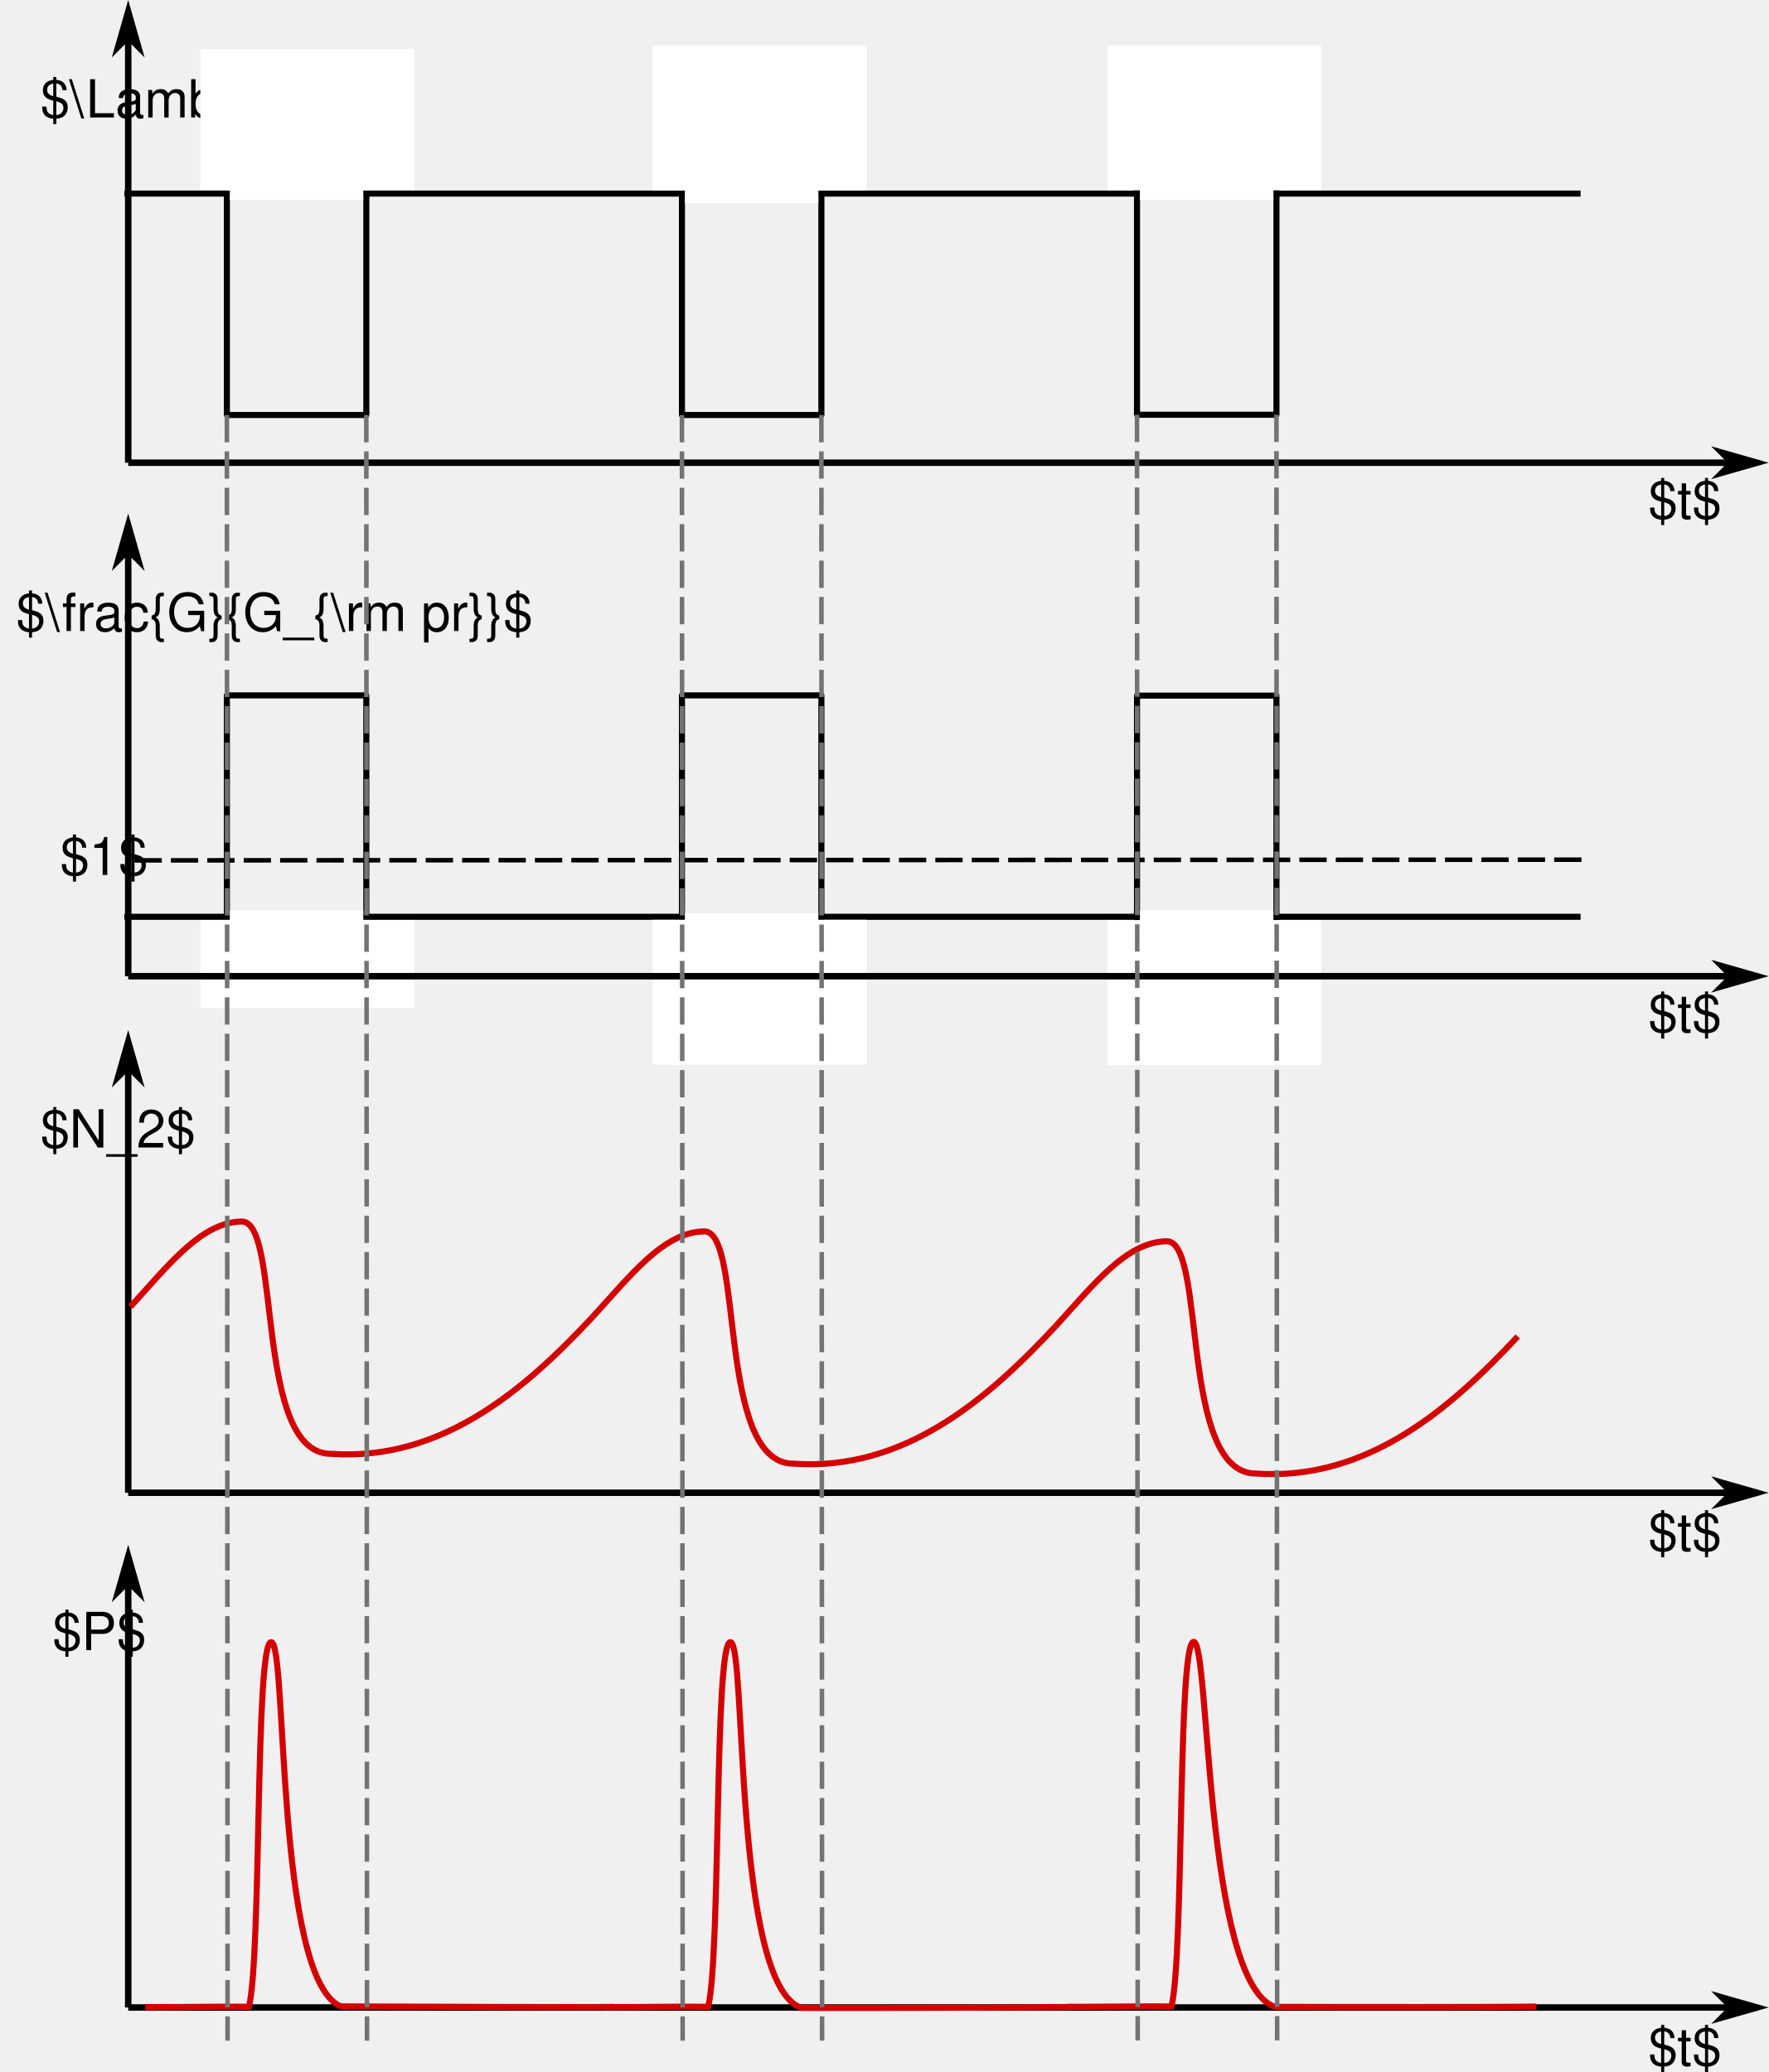
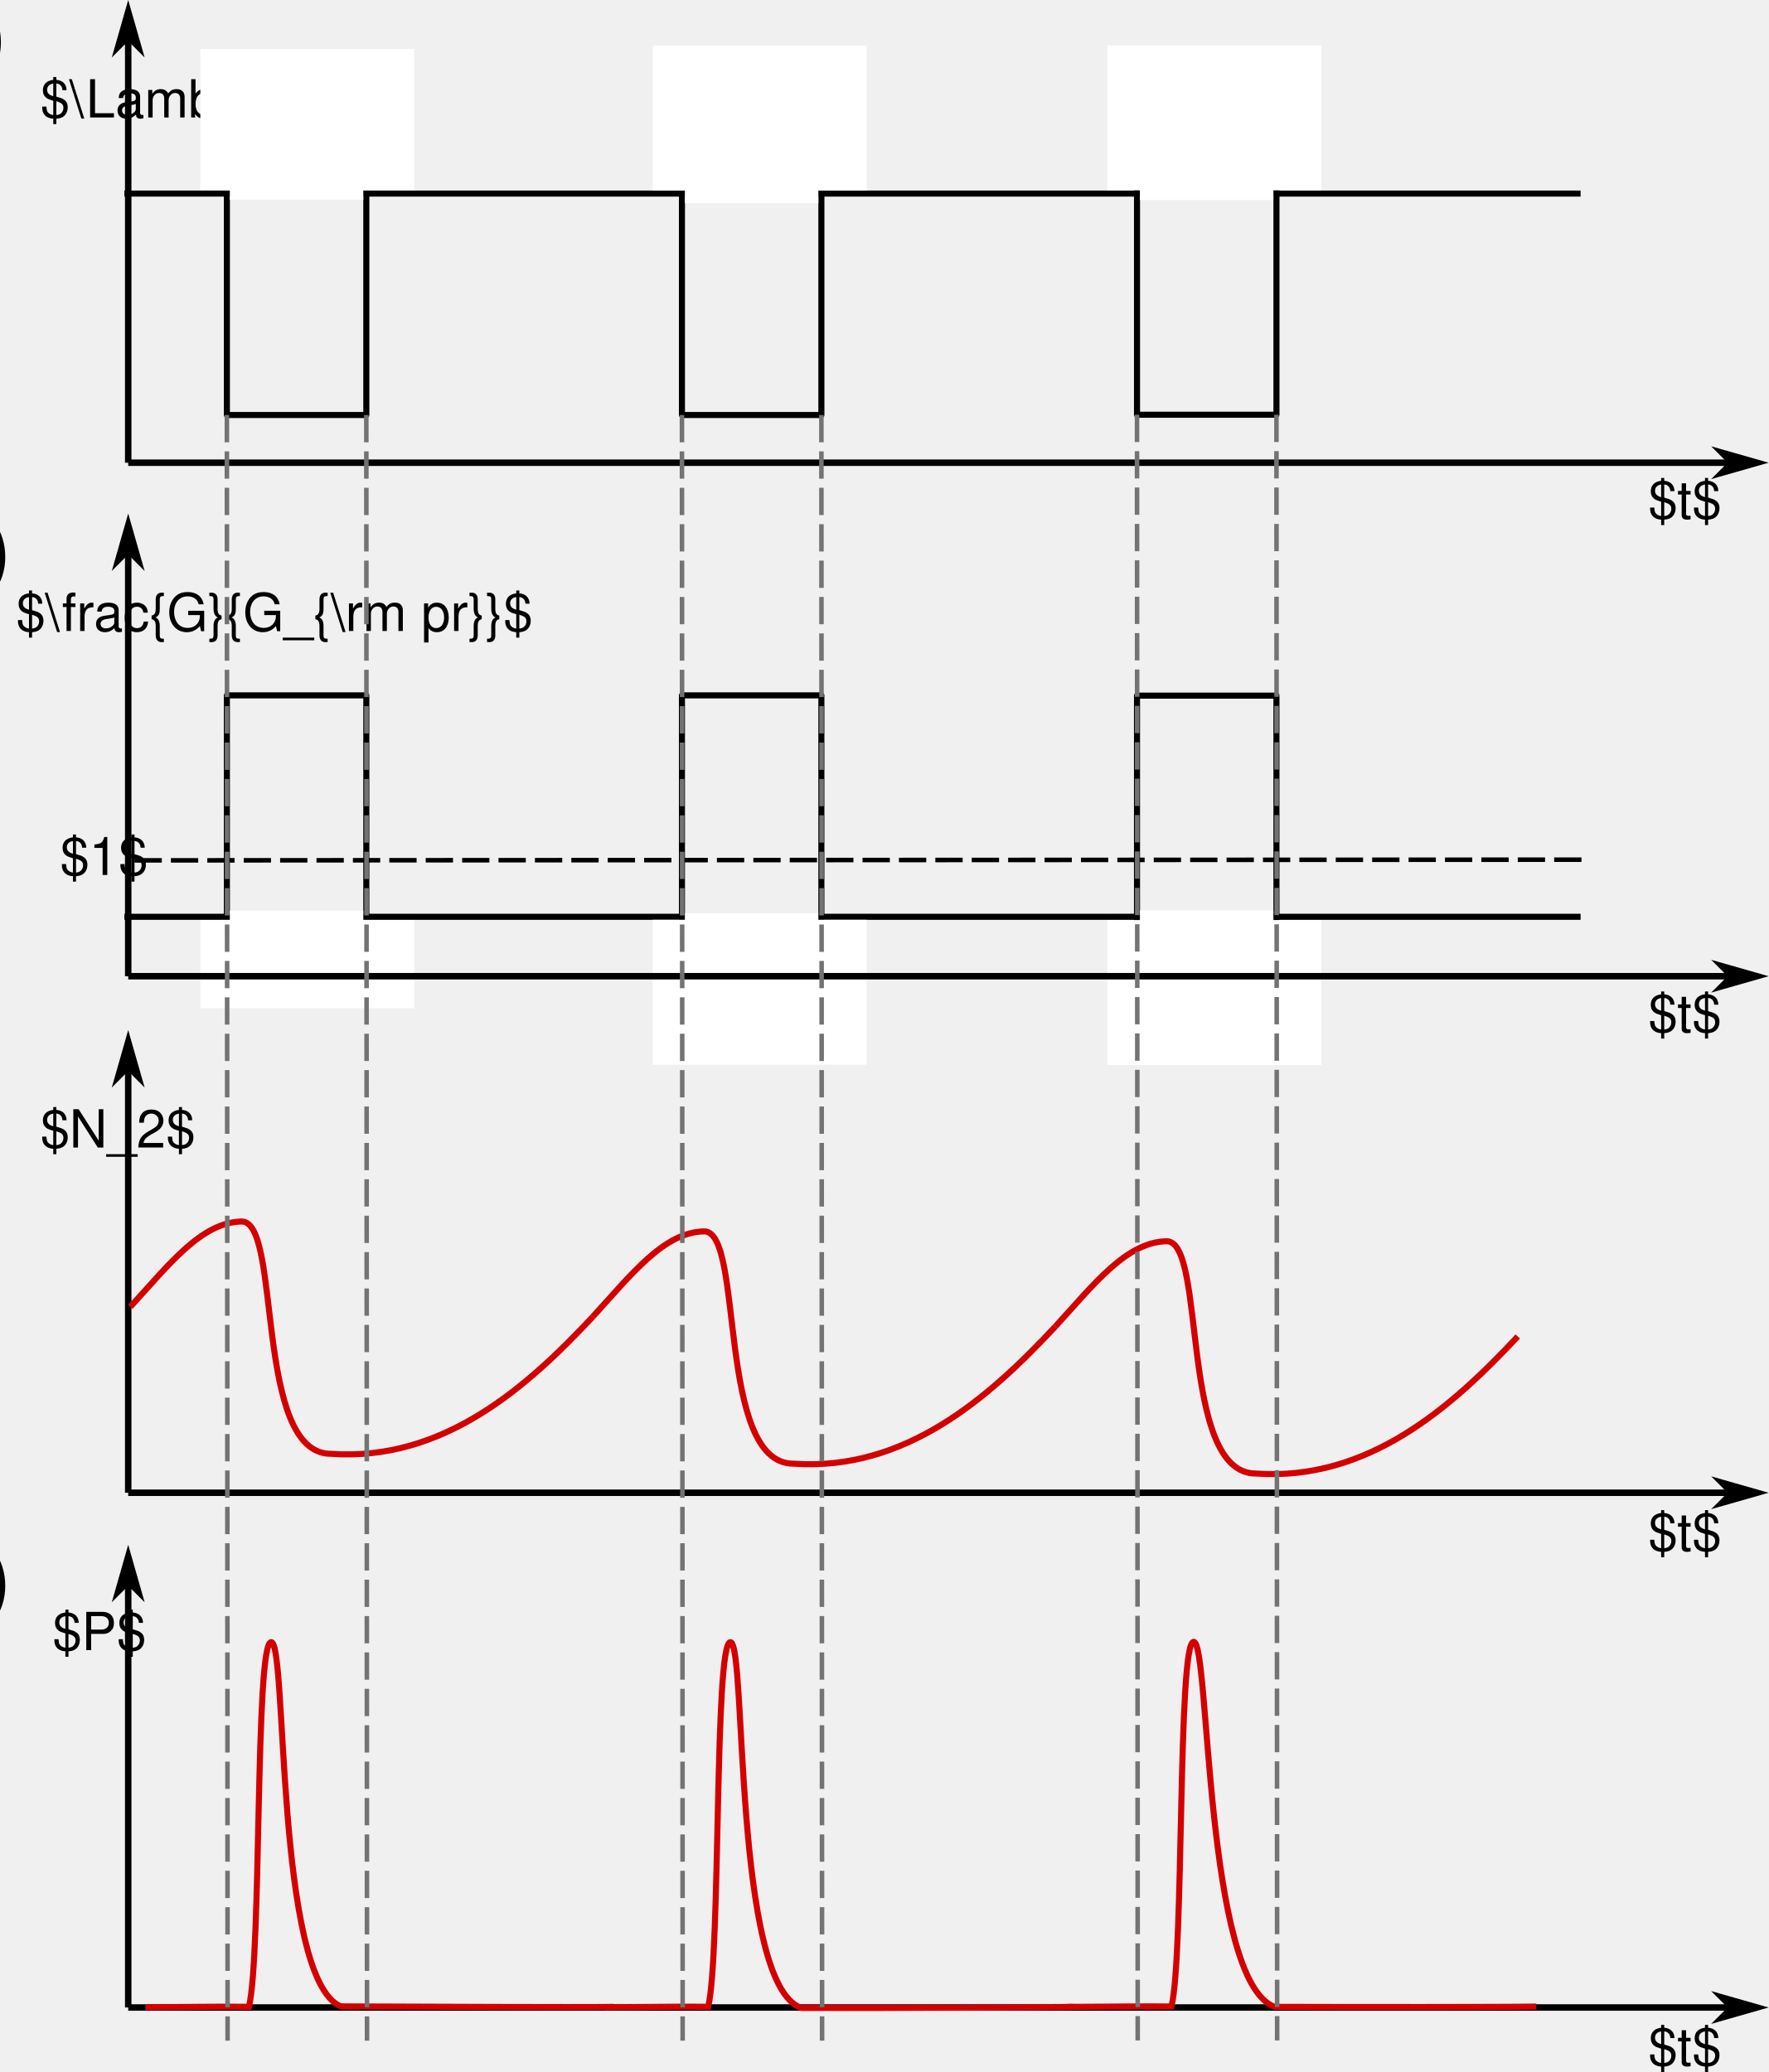
<svg xmlns="http://www.w3.org/2000/svg" width="154.249mm" height="180.74mm" viewBox="0 0 546.552 640.418" id="svg2" version="1.1">
  <defs id="defs4">
    <marker orient="auto" refY="0" refX="0" id="marker5248" style="overflow:visible">
      <path id="path5250" d="M 0,0 5,-5 -12.5,0 5,5 Z" style="fill:#000000;fill-opacity:1;fill-rule:evenodd;stroke:#000000;stroke-width:1pt;stroke-opacity:1" transform="matrix(-0.4,0,0,-0.4,-4,0)" />
    </marker>
    <marker orient="auto" refY="0" refX="0" id="Arrow1Mend" style="overflow:visible">
      <path id="path4255" d="M 0,0 5,-5 -12.5,0 5,5 Z" style="fill:#d99238;fill-opacity:1;fill-rule:evenodd;stroke:#d99238;stroke-width:1pt;stroke-opacity:1" transform="matrix(-0.4,0,0,-0.4,-4,0)" />
    </marker>
    <marker orient="auto" refY="0" refX="0" id="Arrow1Send" style="overflow:visible">
      <path id="path4178" d="M 0,0 5,-5 -12.5,0 5,5 Z" style="fill:#d40000;fill-opacity:1;fill-rule:evenodd;stroke:#d40000;stroke-width:1pt;stroke-opacity:1" transform="matrix(-0.2,0,0,-0.2,-1.2,0)" />
    </marker>
    <marker orient="auto" refY="0" refX="0" id="Arrow1Mend-5" style="overflow:visible">
      <path id="path4255-6" d="M 0,0 5,-5 -12.5,0 5,5 Z" style="fill:#d99238;fill-opacity:1;fill-rule:evenodd;stroke:#d99238;stroke-width:1pt;stroke-opacity:1" transform="matrix(-0.4,0,0,-0.4,-4,0)" />
    </marker>
    <marker orient="auto" refY="0" refX="0" id="Arrow1Mend-9" style="overflow:visible">
      <path id="path4255-1" d="M 0,0 5,-5 -12.5,0 5,5 Z" style="fill:#d99238;fill-opacity:1;fill-rule:evenodd;stroke:#d99238;stroke-width:1pt;stroke-opacity:1" transform="matrix(-0.4,0,0,-0.4,-4,0)" />
    </marker>
    <marker orient="auto" refY="0" refX="0" id="Arrow1Mend-5-2" style="overflow:visible">
      <path id="path4255-6-7" d="M 0,0 5,-5 -12.5,0 5,5 Z" style="fill:#d99238;fill-opacity:1;fill-rule:evenodd;stroke:#d99238;stroke-width:1pt;stroke-opacity:1" transform="matrix(-0.4,0,0,-0.4,-4,0)" />
    </marker>
    <marker orient="auto" refY="0" refX="0" id="Arrow1Mend-9-3" style="overflow:visible">
      <path id="path4255-1-6" d="M 0,0 5,-5 -12.5,0 5,5 Z" style="fill:#d99238;fill-opacity:1;fill-rule:evenodd;stroke:#d99238;stroke-width:1pt;stroke-opacity:1" transform="matrix(-0.4,0,0,-0.4,-4,0)" />
    </marker>
    <marker orient="auto" refY="0" refX="0" id="Arrow1Mend-5-2-0" style="overflow:visible">
      <path id="path4255-6-7-6" d="M 0,0 5,-5 -12.5,0 5,5 Z" style="fill:#d99238;fill-opacity:1;fill-rule:evenodd;stroke:#d99238;stroke-width:1pt;stroke-opacity:1" transform="matrix(-0.4,0,0,-0.4,-4,0)" />
    </marker>
    <marker orient="auto" refY="0" refX="0" id="Arrow1Mend-1" style="overflow:visible">
      <path id="path4255-8" d="M 0,0 5,-5 -12.5,0 5,5 Z" style="fill:#d99238;fill-opacity:1;fill-rule:evenodd;stroke:#d99238;stroke-width:1pt;stroke-opacity:1" transform="matrix(-0.4,0,0,-0.4,-4,0)" />
    </marker>
    <marker orient="auto" refY="0" refX="0" id="Arrow1Mend-5-7" style="overflow:visible">
      <path id="path4255-6-9" d="M 0,0 5,-5 -12.5,0 5,5 Z" style="fill:#d99238;fill-opacity:1;fill-rule:evenodd;stroke:#d99238;stroke-width:1pt;stroke-opacity:1" transform="matrix(-0.4,0,0,-0.4,-4,0)" />
    </marker>
    <marker orient="auto" refY="0" refX="0" id="Arrow1Mend-9-2" style="overflow:visible">
      <path id="path4255-1-0" d="M 0,0 5,-5 -12.5,0 5,5 Z" style="fill:#d99238;fill-opacity:1;fill-rule:evenodd;stroke:#d99238;stroke-width:1pt;stroke-opacity:1" transform="matrix(-0.4,0,0,-0.4,-4,0)" />
    </marker>
    <marker orient="auto" refY="0" refX="0" id="Arrow1Mend-5-2-2" style="overflow:visible">
      <path id="path4255-6-7-3" d="M 0,0 5,-5 -12.5,0 5,5 Z" style="fill:#d99238;fill-opacity:1;fill-rule:evenodd;stroke:#d99238;stroke-width:1pt;stroke-opacity:1" transform="matrix(-0.4,0,0,-0.4,-4,0)" />
    </marker>
    <marker orient="auto" refY="0" refX="0" id="Arrow1Mend-9-3-7" style="overflow:visible">
      <path id="path4255-1-6-5" d="M 0,0 5,-5 -12.5,0 5,5 Z" style="fill:#d99238;fill-opacity:1;fill-rule:evenodd;stroke:#d99238;stroke-width:1pt;stroke-opacity:1" transform="matrix(-0.4,0,0,-0.4,-4,0)" />
    </marker>
    <marker orient="auto" refY="0" refX="0" id="Arrow1Mend-5-2-0-9" style="overflow:visible">
      <path id="path4255-6-7-6-2" d="M 0,0 5,-5 -12.5,0 5,5 Z" style="fill:#d99238;fill-opacity:1;fill-rule:evenodd;stroke:#d99238;stroke-width:1pt;stroke-opacity:1" transform="matrix(-0.4,0,0,-0.4,-4,0)" />
    </marker>
    <marker orient="auto" refY="0" refX="0" id="marker5248-3" style="overflow:visible">
      <path id="path5250-1" d="M 0,0 5,-5 -12.5,0 5,5 Z" style="fill:#000000;fill-opacity:1;fill-rule:evenodd;stroke:#000000;stroke-width:1pt;stroke-opacity:1" transform="matrix(-0.4,0,0,-0.4,-4,0)" />
    </marker>
    <marker orient="auto" refY="0" refX="0" id="marker5248-36" style="overflow:visible">
      <path id="path5250-7" d="M 0,0 5,-5 -12.5,0 5,5 Z" style="fill:#000000;fill-opacity:1;fill-rule:evenodd;stroke:#000000;stroke-width:1pt;stroke-opacity:1" transform="matrix(-0.4,0,0,-0.4,-4,0)" />
    </marker>
    <marker orient="auto" refY="0" refX="0" id="marker5248-3-5" style="overflow:visible">
      <path id="path5250-1-3" d="M 0,0 5,-5 -12.5,0 5,5 Z" style="fill:#000000;fill-opacity:1;fill-rule:evenodd;stroke:#000000;stroke-width:1pt;stroke-opacity:1" transform="matrix(-0.4,0,0,-0.4,-4,0)" />
    </marker>
    <marker orient="auto" refY="0" refX="0" id="marker5248-36-9" style="overflow:visible">
      <path id="path5250-7-3" d="M 0,0 5,-5 -12.5,0 5,5 Z" style="fill:#000000;fill-opacity:1;fill-rule:evenodd;stroke:#000000;stroke-width:1pt;stroke-opacity:1" transform="matrix(-0.4,0,0,-0.4,-4,0)" />
    </marker>
    <marker orient="auto" refY="0" refX="0" id="marker5248-3-5-6" style="overflow:visible">
      <path id="path5250-1-3-0" d="M 0,0 5,-5 -12.5,0 5,5 Z" style="fill:#000000;fill-opacity:1;fill-rule:evenodd;stroke:#000000;stroke-width:1pt;stroke-opacity:1" transform="matrix(-0.4,0,0,-0.4,-4,0)" />
    </marker>
    <marker orient="auto" refY="0" refX="0" id="marker5248-1" style="overflow:visible">
      <path id="path5250-2" d="M 0,0 5,-5 -12.5,0 5,5 Z" style="fill:#000000;fill-opacity:1;fill-rule:evenodd;stroke:#000000;stroke-width:1pt;stroke-opacity:1" transform="matrix(-0.4,0,0,-0.4,-4,0)" />
    </marker>
    <marker orient="auto" refY="0" refX="0" id="marker5248-3-9" style="overflow:visible">
      <path id="path5250-1-31" d="M 0,0 5,-5 -12.5,0 5,5 Z" style="fill:#000000;fill-opacity:1;fill-rule:evenodd;stroke:#000000;stroke-width:1pt;stroke-opacity:1" transform="matrix(-0.4,0,0,-0.4,-4,0)" />
    </marker>
  </defs>
  <g id="layer1" transform="translate(-33.43385,10.19399)">
    <text xml:space="preserve" style="font-style:normal;font-variant:normal;font-weight:normal;font-stretch:normal;line-height:0%;font-family:'Nimbus Sans L';-inkscape-font-specification:Sans;letter-spacing:0px;word-spacing:0px;fill:#000000;fill-opacity:1;stroke:none;stroke-width:1px;stroke-linecap:butt;stroke-linejoin:miter;stroke-opacity:1" x="33.434" y="161.937" id="text5411">
      <tspan id="tspan5413" x="33.434" y="161.937" style="font-size:37.5px;line-height:1.25"> </tspan>
    </text>
    <text xml:space="preserve" style="font-style:italic;font-variant:normal;font-weight:normal;font-stretch:normal;font-size:23.437px;line-height:125%;font-family:msbm10;-inkscape-font-specification:'msbm10 Italic';letter-spacing:0px;word-spacing:0px;fill:#000000;fill-opacity:1;stroke:none;stroke-width:0.937px;stroke-linecap:butt;stroke-linejoin:miter;stroke-opacity:1" x="0.888" y="345.693" id="text1234">
      <tspan id="tspan1232" x="0.888" y="366.429" style="stroke-width:0.937px" />
    </text>
    <g id="g125">
      <text id="text6089-1-8" y="499.834" x="49.578" style="font-style:normal;font-variant:normal;font-weight:normal;font-stretch:normal;line-height:0%;font-family:'Nimbus Sans L';-inkscape-font-specification:Sans;letter-spacing:0px;word-spacing:0px;fill:#000000;fill-opacity:1;stroke:none;stroke-width:1px;stroke-linecap:butt;stroke-linejoin:miter;stroke-opacity:1" xml:space="preserve">
        <tspan style="font-size:16.25px;line-height:1.25" y="499.834" x="49.578" id="tspan6091-2-7">$P$</tspan>
      </text>
      <text id="text6089-4-7-9" y="628.176" x="542.703" style="font-style:normal;font-variant:normal;font-weight:normal;font-stretch:normal;line-height:0%;font-family:'Nimbus Sans L';-inkscape-font-specification:Sans;letter-spacing:0px;word-spacing:0px;fill:#000000;fill-opacity:1;stroke:none;stroke-width:1px;stroke-linecap:butt;stroke-linejoin:miter;stroke-opacity:1" xml:space="preserve">
        <tspan style="font-size:16.25px;line-height:1.25" y="628.176" x="542.703" id="tspan6091-7-0-2">$t$</tspan>
      </text>
      <text id="text6089-1" y="344.491" x="45.828" style="font-style:normal;font-variant:normal;font-weight:normal;font-stretch:normal;line-height:0%;font-family:'Nimbus Sans L';-inkscape-font-specification:Sans;letter-spacing:0px;word-spacing:0px;fill:#000000;fill-opacity:1;stroke:none;stroke-width:1px;stroke-linecap:butt;stroke-linejoin:miter;stroke-opacity:1" xml:space="preserve">
        <tspan style="font-size:16.25px;line-height:1.25" y="344.491" x="45.828" id="tspan6091-2">$N_2$</tspan>
      </text>
      <text id="text6089-4-7" y="469.083" x="542.703" style="font-style:normal;font-variant:normal;font-weight:normal;font-stretch:normal;line-height:0%;font-family:'Nimbus Sans L';-inkscape-font-specification:Sans;letter-spacing:0px;word-spacing:0px;fill:#000000;fill-opacity:1;stroke:none;stroke-width:1px;stroke-linecap:butt;stroke-linejoin:miter;stroke-opacity:1" xml:space="preserve">
        <tspan style="font-size:16.25px;line-height:1.25" y="469.083" x="542.703" id="tspan6091-7-0">$t$</tspan>
      </text>
      <text id="text6089-4" y="308.764" x="542.703" style="font-style:normal;font-variant:normal;font-weight:normal;font-stretch:normal;line-height:0%;font-family:'Nimbus Sans L';-inkscape-font-specification:Sans;letter-spacing:0px;word-spacing:0px;fill:#000000;fill-opacity:1;stroke:none;stroke-width:1px;stroke-linecap:butt;stroke-linejoin:miter;stroke-opacity:1" xml:space="preserve">
        <tspan style="font-size:16.25px;line-height:1.25" y="308.764" x="542.703" id="tspan6091-7">$t$</tspan>
      </text>
      <text id="text6089" y="184.834" x="38.328" style="font-style:normal;font-variant:normal;font-weight:normal;font-stretch:normal;line-height:0%;font-family:'Nimbus Sans L';-inkscape-font-specification:Sans;letter-spacing:0px;word-spacing:0px;fill:#000000;fill-opacity:1;stroke:none;stroke-width:1px;stroke-linecap:butt;stroke-linejoin:miter;stroke-opacity:1" xml:space="preserve">
        <tspan style="font-size:16.25px;line-height:1.25" y="184.834" x="38.328" id="tspan6091">$\frac{G}{G_{\rm pr}}$</tspan>
      </text>
      <text id="text6089-4-3" y="150.051" x="542.703" style="font-style:normal;font-variant:normal;font-weight:normal;font-stretch:normal;line-height:0%;font-family:'Nimbus Sans L';-inkscape-font-specification:Sans;letter-spacing:0px;word-spacing:0px;fill:#000000;fill-opacity:1;stroke:none;stroke-width:1px;stroke-linecap:butt;stroke-linejoin:miter;stroke-opacity:1" xml:space="preserve">
        <tspan style="font-size:16.25px;line-height:1.25" y="150.051" x="542.703" id="tspan6091-7-6">$t$</tspan>
      </text>
      <text id="text6089-6" y="26.122" x="45.828" style="font-style:normal;font-variant:normal;font-weight:normal;font-stretch:normal;line-height:0%;font-family:'Nimbus Sans L';-inkscape-font-specification:Sans;letter-spacing:0px;word-spacing:0px;fill:#000000;fill-opacity:1;stroke:none;stroke-width:1px;stroke-linecap:butt;stroke-linejoin:miter;stroke-opacity:1" xml:space="preserve">
        <tspan style="font-size:16.25px;line-height:1.25" y="26.122" x="45.828" id="tspan6091-3">$\Lambda$</tspan>
      </text>
      <text id="text6089-5" y="260.248" x="51.911" style="font-style:normal;font-variant:normal;font-weight:normal;font-stretch:normal;font-size:12px;line-height:0%;font-family:'Nimbus Sans L';-inkscape-font-specification:Sans;letter-spacing:0px;word-spacing:0px;fill:#000000;fill-opacity:1;stroke:none;stroke-width:1px;stroke-linecap:butt;stroke-linejoin:miter;stroke-opacity:1" xml:space="preserve">
        <tspan style="font-size:16.25px;line-height:1.25;stroke-width:1px" y="260.248" x="51.911" id="tspan6091-4">$1$</tspan>
      </text>
    </g>
    <g id="g1183">
      <rect transform="scale(1,-1)" y="-300.192" x="103.545" height="95.459" width="43.089" id="rect181" style="opacity:1;fill:none;fill-opacity:1;stroke:#000000;stroke-width:1.875;stroke-linecap:round;stroke-linejoin:round;stroke-miterlimit:4;stroke-dasharray:none;stroke-dashoffset:0;stroke-opacity:1" />
      <rect transform="scale(1,-1)" y="-301.44" x="95.338" height="28.394" width="66.116" id="rect1535-8" style="opacity:1;fill:#ffffff;fill-opacity:1;stroke:none;stroke-width:0.623;stroke-linecap:round;stroke-linejoin:round;stroke-miterlimit:4;stroke-dasharray:none;stroke-dashoffset:0;stroke-opacity:1" />
      <rect transform="scale(1,-1)" y="-300.192" x="244.17" height="95.459" width="43.089" id="rect181-0" style="opacity:1;fill:none;fill-opacity:1;stroke:#000000;stroke-width:1.875;stroke-linecap:round;stroke-linejoin:round;stroke-miterlimit:4;stroke-dasharray:none;stroke-dashoffset:0;stroke-opacity:1" />
      <rect transform="scale(1,-1)" y="-300.275" x="384.795" height="95.459" width="43.089" id="rect181-0-2" style="opacity:1;fill:none;fill-opacity:1;stroke:#000000;stroke-width:1.875;stroke-linecap:round;stroke-linejoin:round;stroke-miterlimit:4;stroke-dasharray:none;stroke-dashoffset:0;stroke-opacity:1" />
      <path id="path1533" d="M 71.871,273.17 H 521.871" style="fill:none;fill-rule:evenodd;stroke:#000000;stroke-width:1.875;stroke-linecap:butt;stroke-linejoin:miter;stroke-miterlimit:4;stroke-dasharray:none;stroke-opacity:1" />
      <rect transform="scale(1,-1)" y="-284.186" x="104.449" height="12.925" width="41.257" id="rect1535" style="opacity:1;fill:#ffffff;fill-opacity:1;stroke:none;stroke-width:0.332;stroke-linecap:round;stroke-linejoin:round;stroke-miterlimit:4;stroke-dasharray:none;stroke-dashoffset:0;stroke-opacity:1" />
      <rect transform="scale(1,-1)" y="-318.895" x="235.142" height="44.8" width="66.116" id="rect1535-8-9" style="opacity:1;fill:#ffffff;fill-opacity:1;stroke:none;stroke-width:0.783;stroke-linecap:round;stroke-linejoin:round;stroke-miterlimit:4;stroke-dasharray:none;stroke-dashoffset:0;stroke-opacity:1" />
      <rect transform="scale(1,-1)" y="-316.875" x="245.074" height="44.8" width="41.257" id="rect1535-7" style="opacity:1;fill:#ffffff;fill-opacity:1;stroke:none;stroke-width:0.619;stroke-linecap:round;stroke-linejoin:round;stroke-miterlimit:4;stroke-dasharray:none;stroke-dashoffset:0;stroke-opacity:1" />
      <rect transform="scale(1,-1)" y="-318.974" x="375.643" height="44.8" width="66.116" id="rect1535-8-9-3" style="opacity:1;fill:#ffffff;fill-opacity:1;stroke:none;stroke-width:0.783;stroke-linecap:round;stroke-linejoin:round;stroke-miterlimit:4;stroke-dasharray:none;stroke-dashoffset:0;stroke-opacity:1" />
      <rect transform="scale(1,-1)" y="-315.958" x="385.692" height="44.8" width="41.257" id="rect1535-7-6" style="opacity:1;fill:#ffffff;fill-opacity:1;stroke:none;stroke-width:0.619;stroke-linecap:round;stroke-linejoin:round;stroke-miterlimit:4;stroke-dasharray:none;stroke-dashoffset:0;stroke-opacity:1" />
      <path id="path5246-9" d="m 73.054,291.534 1e-5,-139.075" style="fill:none;fill-rule:evenodd;stroke:#000000;stroke-width:2;stroke-linecap:butt;stroke-linejoin:miter;stroke-miterlimit:4;stroke-dasharray:none;stroke-opacity:1;marker-end:url(#marker5248-3)" />
      <path id="path5246" d="m 73.054,291.534 502.991,-10e-6" style="fill:none;fill-rule:evenodd;stroke:#000000;stroke-width:2;stroke-linecap:butt;stroke-linejoin:miter;stroke-miterlimit:4;stroke-dasharray:none;stroke-opacity:1;marker-end:url(#marker5248)" />
      <path id="path1212-5" d="M 74.996,255.732 524.437,255.514" style="fill:none;fill-rule:evenodd;stroke:#000000;stroke-width:1.406;stroke-linecap:butt;stroke-linejoin:miter;stroke-miterlimit:4;stroke-dasharray:8.437, 2.812;stroke-dashoffset:0;stroke-opacity:1" />
      <g id="g177">
        <path style="fill:none;fill-rule:evenodd;stroke:#000000;stroke-width:2;stroke-linecap:butt;stroke-linejoin:miter;stroke-miterlimit:4;stroke-dasharray:none;stroke-opacity:1;marker-end:url(#marker5248-1)" d="m 73.054,132.822 502.991,-1e-5" id="path5246-4" />
        <path style="fill:none;fill-rule:evenodd;stroke:#000000;stroke-width:2;stroke-linecap:butt;stroke-linejoin:miter;stroke-miterlimit:4;stroke-dasharray:none;stroke-opacity:1;marker-end:url(#marker5248-3-9)" d="m 73.054,132.822 10e-6,-139.075" id="path5246-9-7" />
        <rect style="opacity:1;fill:none;fill-opacity:1;stroke:#000000;stroke-width:1.875;stroke-linecap:round;stroke-linejoin:round;stroke-miterlimit:4;stroke-dasharray:none;stroke-dashoffset:0;stroke-opacity:1" id="rect181-8" width="43.089" height="95.459" x="103.545" y="22.615" />
        <rect style="opacity:1;fill:#ffffff;fill-opacity:1;stroke:none;stroke-width:0.783;stroke-linecap:round;stroke-linejoin:round;stroke-miterlimit:4;stroke-dasharray:none;stroke-dashoffset:0;stroke-opacity:1" id="rect1535-8-4" width="66.116" height="44.8" x="95.338" y="4.96" />
        <rect style="opacity:1;fill:none;fill-opacity:1;stroke:#000000;stroke-width:1.875;stroke-linecap:round;stroke-linejoin:round;stroke-miterlimit:4;stroke-dasharray:none;stroke-dashoffset:0;stroke-opacity:1" id="rect181-0-5" width="43.089" height="95.459" x="244.17" y="22.615" />
        <rect style="opacity:1;fill:none;fill-opacity:1;stroke:#000000;stroke-width:1.875;stroke-linecap:round;stroke-linejoin:round;stroke-miterlimit:4;stroke-dasharray:none;stroke-dashoffset:0;stroke-opacity:1" id="rect181-0-2-0" width="43.089" height="95.459" x="384.795" y="22.532" />
        <path style="fill:none;fill-rule:evenodd;stroke:#000000;stroke-width:1.875;stroke-linecap:butt;stroke-linejoin:miter;stroke-miterlimit:4;stroke-dasharray:none;stroke-opacity:1" d="M 71.871,49.637 H 521.871" id="path1533-1" />
        <rect style="opacity:1;fill:#ffffff;fill-opacity:1;stroke:none;stroke-width:0.619;stroke-linecap:round;stroke-linejoin:round;stroke-miterlimit:4;stroke-dasharray:none;stroke-dashoffset:0;stroke-opacity:1" id="rect1535-0" width="41.257" height="44.8" x="104.45" y="6.746" />
        <rect style="opacity:1;fill:#ffffff;fill-opacity:1;stroke:none;stroke-width:0.783;stroke-linecap:round;stroke-linejoin:round;stroke-miterlimit:4;stroke-dasharray:none;stroke-dashoffset:0;stroke-opacity:1" id="rect1535-8-9-2" width="66.116" height="44.8" x="235.142" y="3.912" />
        <rect style="opacity:1;fill:#ffffff;fill-opacity:1;stroke:none;stroke-width:0.619;stroke-linecap:round;stroke-linejoin:round;stroke-miterlimit:4;stroke-dasharray:none;stroke-dashoffset:0;stroke-opacity:1" id="rect1535-7-0" width="41.257" height="44.8" x="245.074" y="7.807" />
        <rect style="opacity:1;fill:#ffffff;fill-opacity:1;stroke:none;stroke-width:0.783;stroke-linecap:round;stroke-linejoin:round;stroke-miterlimit:4;stroke-dasharray:none;stroke-dashoffset:0;stroke-opacity:1" id="rect1535-8-9-3-6" width="66.116" height="44.8" x="375.643" y="3.833" />
        <rect style="opacity:1;fill:#ffffff;fill-opacity:1;stroke:none;stroke-width:0.619;stroke-linecap:round;stroke-linejoin:round;stroke-miterlimit:4;stroke-dasharray:none;stroke-dashoffset:0;stroke-opacity:1" id="rect1535-7-6-1" width="41.257" height="44.8" x="385.692" y="6.849" />
      </g>
    </g>
    <g id="g1197">
      <path id="path5246-6" d="m 73.054,451.191 502.991,-1e-5" style="fill:none;fill-rule:evenodd;stroke:#000000;stroke-width:2;stroke-linecap:butt;stroke-linejoin:miter;stroke-miterlimit:4;stroke-dasharray:none;stroke-opacity:1;marker-end:url(#marker5248-36)" />
      <path id="path5246-9-2" d="m 73.054,451.191 1e-5,-139.075" style="fill:none;fill-rule:evenodd;stroke:#000000;stroke-width:2;stroke-linecap:butt;stroke-linejoin:miter;stroke-miterlimit:4;stroke-dasharray:none;stroke-opacity:1;marker-end:url(#marker5248-3-5)" />
      <g id="g224">
        <path style="fill:none;fill-rule:evenodd;stroke:#d40000;stroke-width:1.875;stroke-linecap:butt;stroke-linejoin:miter;stroke-miterlimit:4;stroke-dasharray:none;stroke-opacity:1" d="m 73.706,393.73 c 11.859,-12.95 21.946,-26.185 34.408,-26.371 12.461,-0.186 3.666,72 27.688,71.799 34.495,2.393 60.319,-20.414 80.823,-42.379" id="path1993" />
        <path style="fill:none;fill-rule:evenodd;stroke:#d40000;stroke-width:1.875;stroke-linecap:butt;stroke-linejoin:miter;stroke-miterlimit:4;stroke-dasharray:none;stroke-opacity:1" d="m 216.624,396.778 c 11.859,-12.95 21.946,-26.185 34.408,-26.371 12.461,-0.186 3.666,72 27.688,71.799 34.495,2.393 60.319,-20.414 80.823,-42.379" id="path1993-6" />
        <path style="fill:none;fill-rule:evenodd;stroke:#d40000;stroke-width:1.875;stroke-linecap:butt;stroke-linejoin:miter;stroke-miterlimit:4;stroke-dasharray:none;stroke-opacity:1" d="m 359.542,399.827 c 11.859,-12.95 21.946,-26.185 34.408,-26.371 12.461,-0.186 3.666,72 27.688,71.799 34.495,2.393 60.319,-20.414 80.823,-42.379" id="path1993-6-5" />
      </g>
      <g id="g151">
        <path style="fill:none;fill-rule:evenodd;stroke:#000000;stroke-width:2;stroke-linecap:butt;stroke-linejoin:miter;stroke-miterlimit:4;stroke-dasharray:none;stroke-opacity:1;marker-end:url(#marker5248-36-9)" d="m 73.054,610.284 502.991,-10e-6" id="path5246-6-2" />
        <path style="fill:none;fill-rule:evenodd;stroke:#000000;stroke-width:2;stroke-linecap:butt;stroke-linejoin:miter;stroke-miterlimit:4;stroke-dasharray:none;stroke-opacity:1;marker-end:url(#marker5248-3-5-6)" d="m 73.054,610.284 1e-5,-139.075" id="path5246-9-2-6" />
        <path style="fill:none;fill-rule:evenodd;stroke:#d40000;stroke-width:1.875;stroke-linecap:butt;stroke-linejoin:miter;stroke-miterlimit:4;stroke-dasharray:none;stroke-opacity:1" d="m 78.357,610.183 c 13.916,-0.034 23.533,-0.242 32.007,-0.114 3.927,-15.987 1.868,-112.784 6.875,-112.714 5.007,0.07 1.23,103.861 21.473,112.583 24.856,0.078 73.996,0.33 84.404,0.15" id="path142-9-1" />
        <path style="fill:none;fill-rule:evenodd;stroke:#d40000;stroke-width:1.875;stroke-linecap:butt;stroke-linejoin:miter;stroke-miterlimit:4;stroke-dasharray:none;stroke-opacity:1" d="m 220.266,610.184 c 13.916,-0.034 23.533,-0.242 32.007,-0.114 3.927,-15.987 1.868,-112.784 6.875,-112.714 5.007,0.07 0.761,105.97 21.942,113.052 24.856,0.078 73.527,-0.138 83.935,-0.319" id="path142-9-1-6" />
        <path style="fill:none;fill-rule:evenodd;stroke:#d40000;stroke-width:1.875;stroke-linecap:butt;stroke-linejoin:miter;stroke-miterlimit:4;stroke-dasharray:none;stroke-opacity:1" d="m 363.436,610.088 c 13.916,-0.034 23.533,-0.242 32.007,-0.114 3.927,-15.987 1.88,-112.79 6.875,-112.714 4.995,0.076 3.295,104.818 24.989,112.818 24.856,0.078 70.48,0.096 80.888,-0.085" id="path142-9-1-6-9" />
      </g>
    </g>
    <path style="fill:none;fill-rule:evenodd;stroke:#737373;stroke-width:1.406;stroke-linecap:butt;stroke-linejoin:miter;stroke-miterlimit:4;stroke-dasharray:8.437, 2.812;stroke-dashoffset:0;stroke-opacity:1" d="m 103.545,118.074 0.218,502.474" id="path1212-5-3" />
    <path style="fill:none;fill-rule:evenodd;stroke:#737373;stroke-width:1.406;stroke-linecap:butt;stroke-linejoin:miter;stroke-miterlimit:4;stroke-dasharray:8.437, 2.812;stroke-dashoffset:0;stroke-opacity:1" d="m 146.634,118.074 0.218,502.474" id="path1212-5-3-6" />
    <path style="fill:none;fill-rule:evenodd;stroke:#737373;stroke-width:1.406;stroke-linecap:butt;stroke-linejoin:miter;stroke-miterlimit:4;stroke-dasharray:8.437, 2.812;stroke-dashoffset:0;stroke-opacity:1" d="m 244.17,118.074 0.218,502.474" id="path1212-5-3-7" />
    <path style="fill:none;fill-rule:evenodd;stroke:#737373;stroke-width:1.406;stroke-linecap:butt;stroke-linejoin:miter;stroke-miterlimit:4;stroke-dasharray:8.437, 2.812;stroke-dashoffset:0;stroke-opacity:1" d="m 287.259,118.074 0.218,502.474" id="path1212-5-3-6-5" />
    <path style="fill:none;fill-rule:evenodd;stroke:#737373;stroke-width:1.406;stroke-linecap:butt;stroke-linejoin:miter;stroke-miterlimit:4;stroke-dasharray:8.437, 2.812;stroke-dashoffset:0;stroke-opacity:1" d="m 384.795,117.991 0.218,502.474" id="path1212-5-3-7-3" />
    <path style="fill:none;fill-rule:evenodd;stroke:#737373;stroke-width:1.406;stroke-linecap:butt;stroke-linejoin:miter;stroke-miterlimit:4;stroke-dasharray:8.437, 2.812;stroke-dashoffset:0;stroke-opacity:1" d="m 427.884,117.991 0.218,502.474" id="path1212-5-3-6-5-5" />
+     <text xml:space="preserve" style="font-style:normal;font-weight:normal;font-size:37.5px;line-height:1.25;font-family:sans-serif;letter-spacing:0px;word-spacing:0px;fill:#000000;fill-opacity:1;stroke:none;stroke-width:0.937" x="13.182" y="9.738" id="text583">
+       <tspan id="tspan581" x="13.182" y="9.738" style="font-size:25px;stroke-width:0.937">a)</tspan>
+     </text>
+     <text xml:space="preserve" style="font-style:normal;font-weight:normal;font-size:37.5px;line-height:1.25;font-family:sans-serif;letter-spacing:0px;word-spacing:0px;fill:#000000;fill-opacity:1;stroke:none;stroke-width:0.937" x="13.182" y="168.813" id="text583-3">
+       <tspan id="tspan581-5" x="13.182" y="168.813" style="font-size:25px;stroke-width:0.937">b)</tspan>
+     </text>
+     <text xml:space="preserve" style="font-style:normal;font-weight:normal;font-size:37.5px;line-height:1.25;font-family:sans-serif;letter-spacing:0px;word-spacing:0px;fill:#000000;fill-opacity:1;stroke:none;stroke-width:0.937" x="13.182" y="328.026" id="text583-3-6">
+       <tspan id="tspan581-5-2" x="13.182" y="328.026" style="font-size:25px;stroke-width:0.937">c)</tspan>
+     </text>
+     <text xml:space="preserve" style="font-style:normal;font-weight:normal;font-size:37.5px;line-height:1.25;font-family:sans-serif;letter-spacing:0px;word-spacing:0px;fill:#000000;fill-opacity:1;stroke:none;stroke-width:0.937" x="13.182" y="486.803" id="text583-3-6-9">
+       <tspan id="tspan581-5-2-1" x="13.182" y="486.803" style="font-size:25px;stroke-width:0.937">d)</tspan>
+     </text>
  </g>
</svg>
